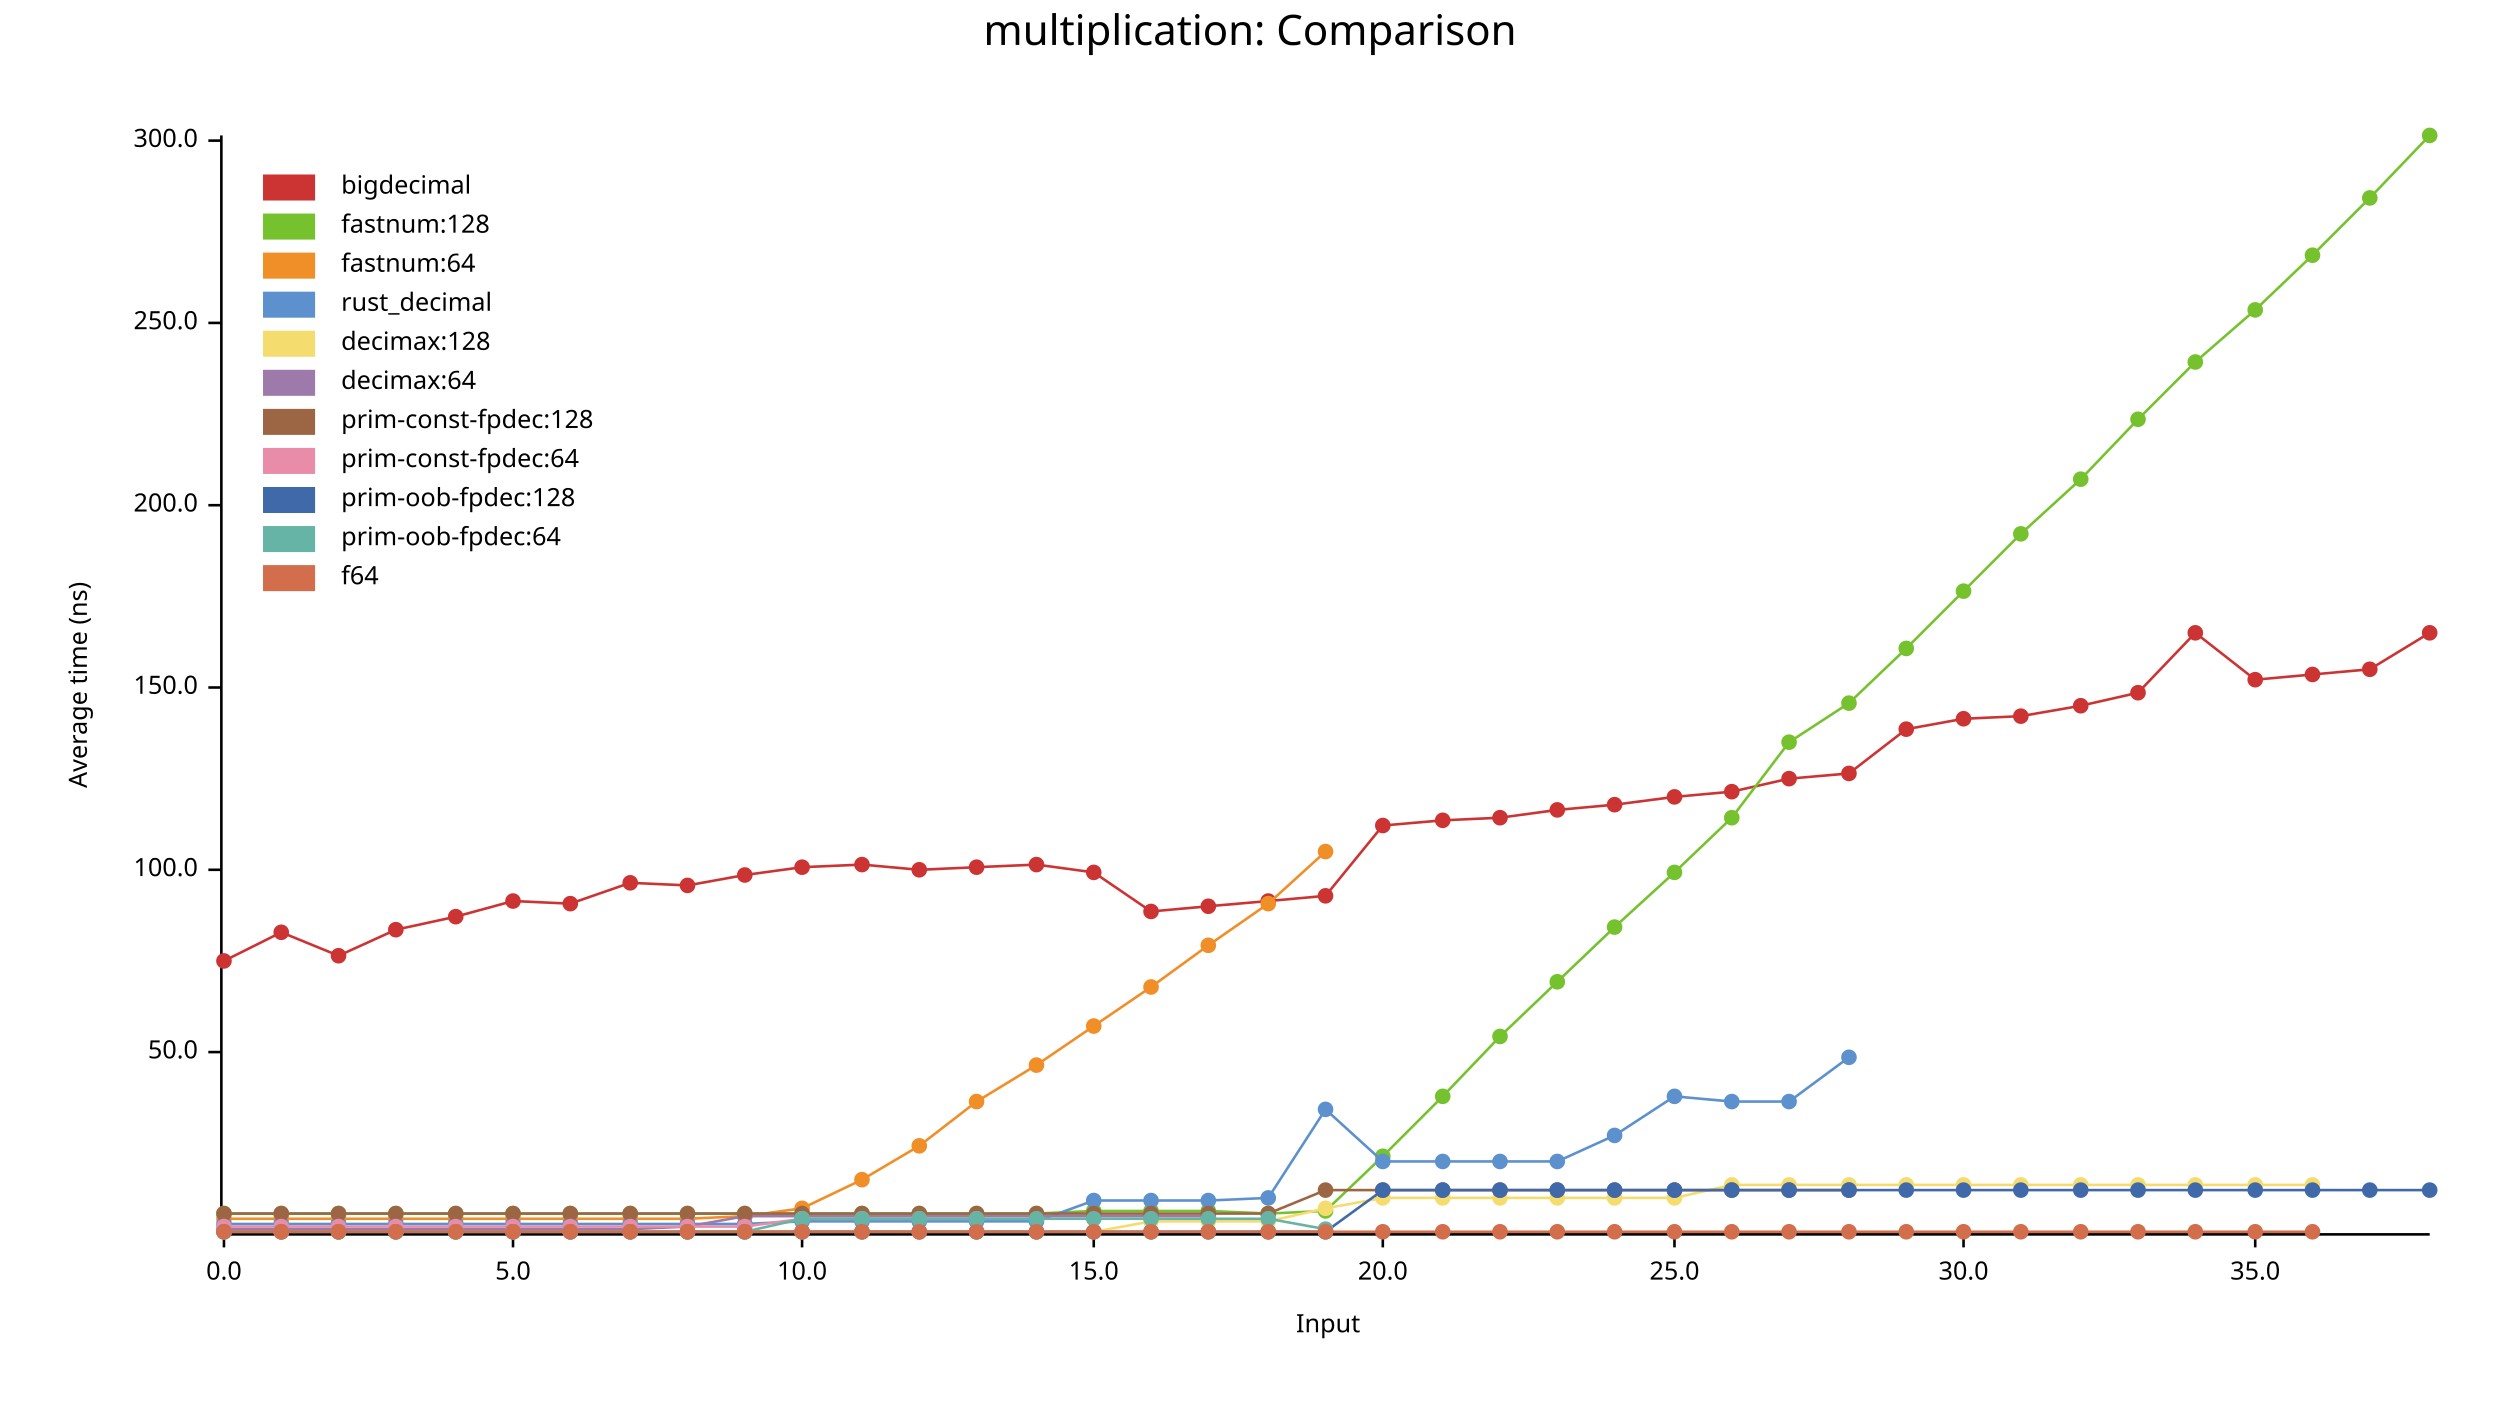
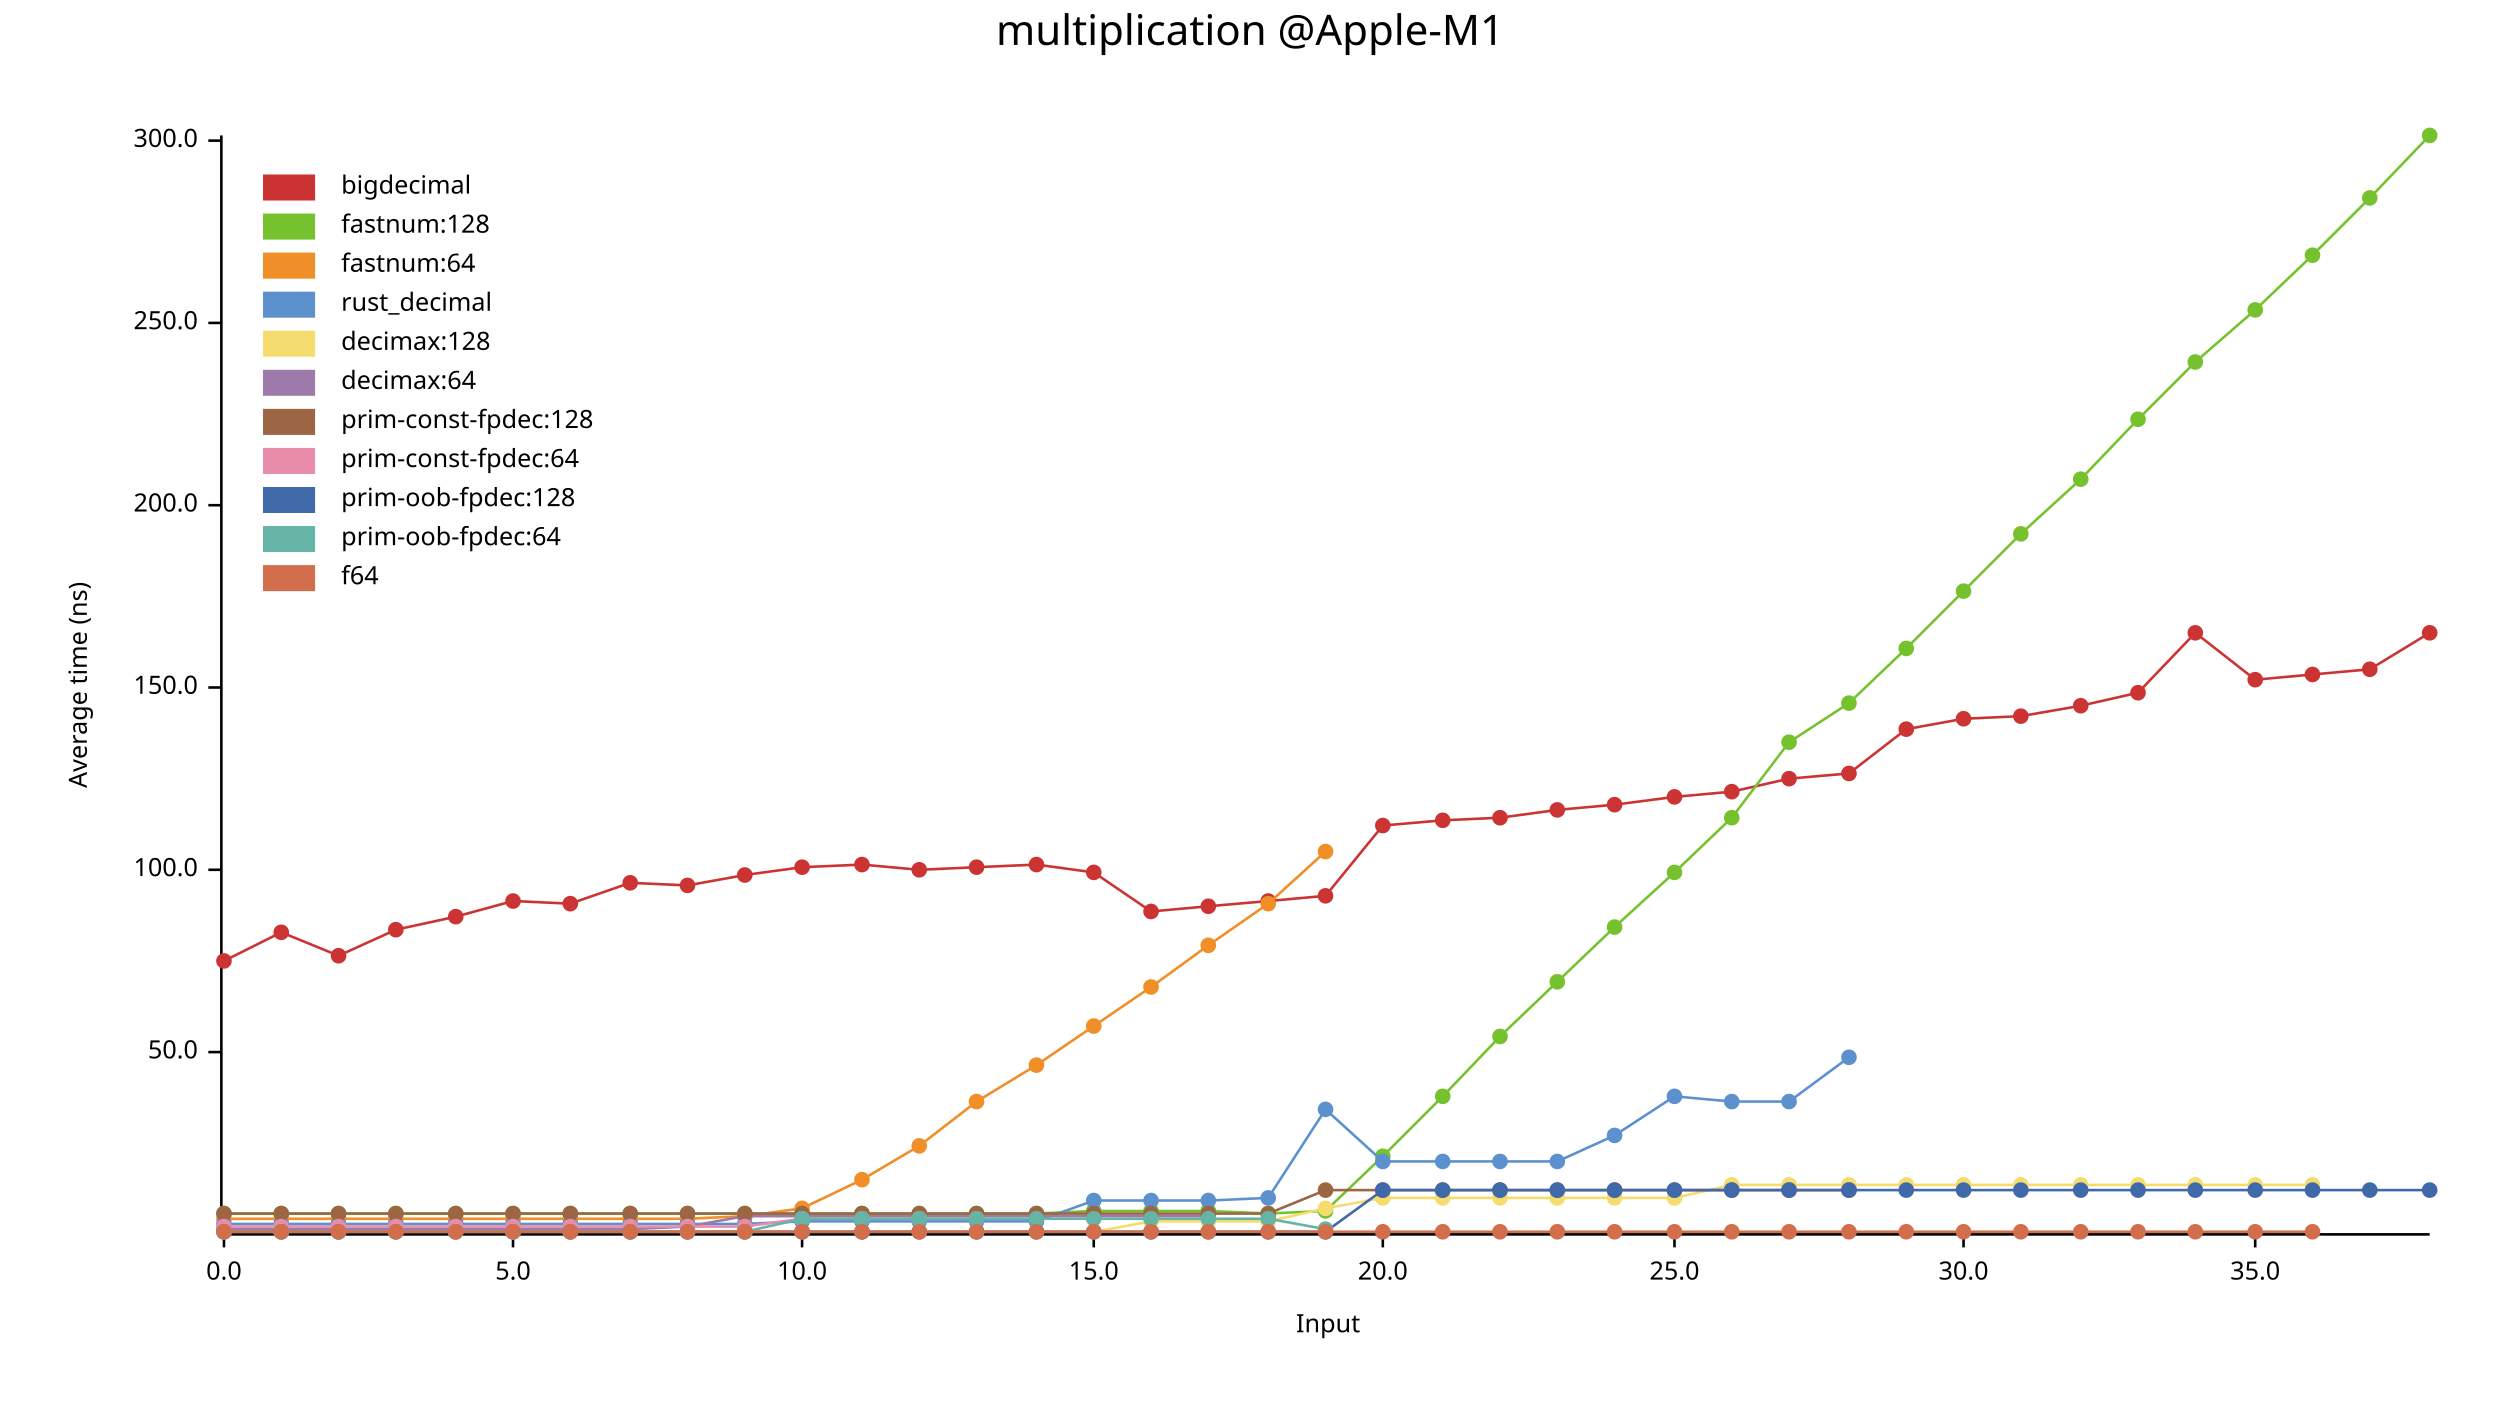
<svg xmlns="http://www.w3.org/2000/svg" width="960" height="540" viewBox="0 0 960 540">
  <text x="480" y="5" dy="0.76em" text-anchor="middle" font-family="sans-serif" font-size="16.129" opacity="1" fill="#000000">
- multiplication: Comparison
+ multiplication @Apple-M1
</text>
  <text x="26" y="263" dy="0.76em" text-anchor="middle" font-family="sans-serif" font-size="9.677" opacity="1" fill="#000000" transform="rotate(270, 26, 263)">
Average time (ns)
</text>
  <text x="510" y="514" dy="-0.5ex" text-anchor="middle" font-family="sans-serif" font-size="9.677" opacity="1" fill="#000000">
Input
</text>
  <polyline fill="none" opacity="1" stroke="#000000" stroke-width="1" points="85,52 85,473 " />
  <text x="76" y="404" dy="0.5ex" text-anchor="end" font-family="sans-serif" font-size="9.677" opacity="1" fill="#000000">
50.0
</text>
  <polyline fill="none" opacity="1" stroke="#000000" stroke-width="1" points="80,404 85,404 " />
  <text x="76" y="334" dy="0.5ex" text-anchor="end" font-family="sans-serif" font-size="9.677" opacity="1" fill="#000000">
100.0
</text>
  <polyline fill="none" opacity="1" stroke="#000000" stroke-width="1" points="80,334 85,334 " />
  <text x="76" y="264" dy="0.5ex" text-anchor="end" font-family="sans-serif" font-size="9.677" opacity="1" fill="#000000">
150.0
</text>
  <polyline fill="none" opacity="1" stroke="#000000" stroke-width="1" points="80,264 85,264 " />
  <text x="76" y="194" dy="0.5ex" text-anchor="end" font-family="sans-serif" font-size="9.677" opacity="1" fill="#000000">
200.0
</text>
  <polyline fill="none" opacity="1" stroke="#000000" stroke-width="1" points="80,194 85,194 " />
  <text x="76" y="124" dy="0.5ex" text-anchor="end" font-family="sans-serif" font-size="9.677" opacity="1" fill="#000000">
250.0
</text>
  <polyline fill="none" opacity="1" stroke="#000000" stroke-width="1" points="80,124 85,124 " />
  <text x="76" y="54" dy="0.5ex" text-anchor="end" font-family="sans-serif" font-size="9.677" opacity="1" fill="#000000">
300.0
</text>
  <polyline fill="none" opacity="1" stroke="#000000" stroke-width="1" points="80,54 85,54 " />
  <polyline fill="none" opacity="1" stroke="#000000" stroke-width="1" points="86,474 933,474 " />
  <text x="86" y="484" dy="0.76em" text-anchor="middle" font-family="sans-serif" font-size="9.677" opacity="1" fill="#000000">
0.0
</text>
  <polyline fill="none" opacity="1" stroke="#000000" stroke-width="1" points="86,474 86,479 " />
  <text x="197" y="484" dy="0.76em" text-anchor="middle" font-family="sans-serif" font-size="9.677" opacity="1" fill="#000000">
5.0
</text>
  <polyline fill="none" opacity="1" stroke="#000000" stroke-width="1" points="197,474 197,479 " />
  <text x="308" y="484" dy="0.76em" text-anchor="middle" font-family="sans-serif" font-size="9.677" opacity="1" fill="#000000">
10.0
</text>
  <polyline fill="none" opacity="1" stroke="#000000" stroke-width="1" points="308,474 308,479 " />
  <text x="420" y="484" dy="0.76em" text-anchor="middle" font-family="sans-serif" font-size="9.677" opacity="1" fill="#000000">
15.0
</text>
  <polyline fill="none" opacity="1" stroke="#000000" stroke-width="1" points="420,474 420,479 " />
  <text x="531" y="484" dy="0.76em" text-anchor="middle" font-family="sans-serif" font-size="9.677" opacity="1" fill="#000000">
20.0
</text>
  <polyline fill="none" opacity="1" stroke="#000000" stroke-width="1" points="531,474 531,479 " />
  <text x="643" y="484" dy="0.76em" text-anchor="middle" font-family="sans-serif" font-size="9.677" opacity="1" fill="#000000">
25.0
</text>
  <polyline fill="none" opacity="1" stroke="#000000" stroke-width="1" points="643,474 643,479 " />
  <text x="754" y="484" dy="0.76em" text-anchor="middle" font-family="sans-serif" font-size="9.677" opacity="1" fill="#000000">
30.0
</text>
  <polyline fill="none" opacity="1" stroke="#000000" stroke-width="1" points="754,474 754,479 " />
  <text x="866" y="484" dy="0.76em" text-anchor="middle" font-family="sans-serif" font-size="9.677" opacity="1" fill="#000000">
35.0
</text>
  <polyline fill="none" opacity="1" stroke="#000000" stroke-width="1" points="866,474 866,479 " />
  <circle cx="86" cy="369" r="3" opacity="1" fill="#CC3434" stroke="none" stroke-width="1" />
  <circle cx="108" cy="358" r="3" opacity="1" fill="#CC3434" stroke="none" stroke-width="1" />
  <circle cx="130" cy="367" r="3" opacity="1" fill="#CC3434" stroke="none" stroke-width="1" />
  <circle cx="152" cy="357" r="3" opacity="1" fill="#CC3434" stroke="none" stroke-width="1" />
  <circle cx="175" cy="352" r="3" opacity="1" fill="#CC3434" stroke="none" stroke-width="1" />
  <circle cx="197" cy="346" r="3" opacity="1" fill="#CC3434" stroke="none" stroke-width="1" />
  <circle cx="219" cy="347" r="3" opacity="1" fill="#CC3434" stroke="none" stroke-width="1" />
  <circle cx="242" cy="339" r="3" opacity="1" fill="#CC3434" stroke="none" stroke-width="1" />
  <circle cx="264" cy="340" r="3" opacity="1" fill="#CC3434" stroke="none" stroke-width="1" />
  <circle cx="286" cy="336" r="3" opacity="1" fill="#CC3434" stroke="none" stroke-width="1" />
  <circle cx="308" cy="333" r="3" opacity="1" fill="#CC3434" stroke="none" stroke-width="1" />
  <circle cx="331" cy="332" r="3" opacity="1" fill="#CC3434" stroke="none" stroke-width="1" />
  <circle cx="353" cy="334" r="3" opacity="1" fill="#CC3434" stroke="none" stroke-width="1" />
  <circle cx="375" cy="333" r="3" opacity="1" fill="#CC3434" stroke="none" stroke-width="1" />
  <circle cx="398" cy="332" r="3" opacity="1" fill="#CC3434" stroke="none" stroke-width="1" />
  <circle cx="420" cy="335" r="3" opacity="1" fill="#CC3434" stroke="none" stroke-width="1" />
  <circle cx="442" cy="350" r="3" opacity="1" fill="#CC3434" stroke="none" stroke-width="1" />
  <circle cx="464" cy="348" r="3" opacity="1" fill="#CC3434" stroke="none" stroke-width="1" />
  <circle cx="487" cy="346" r="3" opacity="1" fill="#CC3434" stroke="none" stroke-width="1" />
  <circle cx="509" cy="344" r="3" opacity="1" fill="#CC3434" stroke="none" stroke-width="1" />
  <circle cx="531" cy="317" r="3" opacity="1" fill="#CC3434" stroke="none" stroke-width="1" />
  <circle cx="554" cy="315" r="3" opacity="1" fill="#CC3434" stroke="none" stroke-width="1" />
  <circle cx="576" cy="314" r="3" opacity="1" fill="#CC3434" stroke="none" stroke-width="1" />
  <circle cx="598" cy="311" r="3" opacity="1" fill="#CC3434" stroke="none" stroke-width="1" />
  <circle cx="620" cy="309" r="3" opacity="1" fill="#CC3434" stroke="none" stroke-width="1" />
  <circle cx="643" cy="306" r="3" opacity="1" fill="#CC3434" stroke="none" stroke-width="1" />
  <circle cx="665" cy="304" r="3" opacity="1" fill="#CC3434" stroke="none" stroke-width="1" />
  <circle cx="687" cy="299" r="3" opacity="1" fill="#CC3434" stroke="none" stroke-width="1" />
  <circle cx="710" cy="297" r="3" opacity="1" fill="#CC3434" stroke="none" stroke-width="1" />
  <circle cx="732" cy="280" r="3" opacity="1" fill="#CC3434" stroke="none" stroke-width="1" />
  <circle cx="754" cy="276" r="3" opacity="1" fill="#CC3434" stroke="none" stroke-width="1" />
  <circle cx="776" cy="275" r="3" opacity="1" fill="#CC3434" stroke="none" stroke-width="1" />
  <circle cx="799" cy="271" r="3" opacity="1" fill="#CC3434" stroke="none" stroke-width="1" />
  <circle cx="821" cy="266" r="3" opacity="1" fill="#CC3434" stroke="none" stroke-width="1" />
  <circle cx="843" cy="243" r="3" opacity="1" fill="#CC3434" stroke="none" stroke-width="1" />
  <circle cx="866" cy="261" r="3" opacity="1" fill="#CC3434" stroke="none" stroke-width="1" />
  <circle cx="888" cy="259" r="3" opacity="1" fill="#CC3434" stroke="none" stroke-width="1" />
  <circle cx="910" cy="257" r="3" opacity="1" fill="#CC3434" stroke="none" stroke-width="1" />
  <circle cx="933" cy="243" r="3" opacity="1" fill="#CC3434" stroke="none" stroke-width="1" />
  <polyline fill="none" opacity="1" stroke="#CC3434" stroke-width="1" points="86,369 108,358 130,367 152,357 175,352 197,346 219,347 242,339 264,340 286,336 308,333 331,332 353,334 375,333 398,332 420,335 442,350 464,348 487,346 509,344 531,317 554,315 576,314 598,311 620,309 643,306 665,304 687,299 710,297 732,280 754,276 776,275 799,271 821,266 843,243 866,261 888,259 910,257 933,243 " />
  <circle cx="86" cy="466" r="3" opacity="1" fill="#76C22E" stroke="none" stroke-width="1" />
  <circle cx="108" cy="466" r="3" opacity="1" fill="#76C22E" stroke="none" stroke-width="1" />
  <circle cx="130" cy="466" r="3" opacity="1" fill="#76C22E" stroke="none" stroke-width="1" />
  <circle cx="152" cy="466" r="3" opacity="1" fill="#76C22E" stroke="none" stroke-width="1" />
  <circle cx="175" cy="466" r="3" opacity="1" fill="#76C22E" stroke="none" stroke-width="1" />
  <circle cx="197" cy="466" r="3" opacity="1" fill="#76C22E" stroke="none" stroke-width="1" />
  <circle cx="219" cy="466" r="3" opacity="1" fill="#76C22E" stroke="none" stroke-width="1" />
  <circle cx="242" cy="466" r="3" opacity="1" fill="#76C22E" stroke="none" stroke-width="1" />
  <circle cx="264" cy="466" r="3" opacity="1" fill="#76C22E" stroke="none" stroke-width="1" />
  <circle cx="286" cy="466" r="3" opacity="1" fill="#76C22E" stroke="none" stroke-width="1" />
  <circle cx="308" cy="466" r="3" opacity="1" fill="#76C22E" stroke="none" stroke-width="1" />
  <circle cx="331" cy="466" r="3" opacity="1" fill="#76C22E" stroke="none" stroke-width="1" />
  <circle cx="353" cy="466" r="3" opacity="1" fill="#76C22E" stroke="none" stroke-width="1" />
  <circle cx="375" cy="466" r="3" opacity="1" fill="#76C22E" stroke="none" stroke-width="1" />
  <circle cx="398" cy="466" r="3" opacity="1" fill="#76C22E" stroke="none" stroke-width="1" />
  <circle cx="420" cy="465" r="3" opacity="1" fill="#76C22E" stroke="none" stroke-width="1" />
  <circle cx="442" cy="465" r="3" opacity="1" fill="#76C22E" stroke="none" stroke-width="1" />
  <circle cx="464" cy="465" r="3" opacity="1" fill="#76C22E" stroke="none" stroke-width="1" />
  <circle cx="487" cy="466" r="3" opacity="1" fill="#76C22E" stroke="none" stroke-width="1" />
  <circle cx="509" cy="465" r="3" opacity="1" fill="#76C22E" stroke="none" stroke-width="1" />
  <circle cx="531" cy="444" r="3" opacity="1" fill="#76C22E" stroke="none" stroke-width="1" />
  <circle cx="554" cy="421" r="3" opacity="1" fill="#76C22E" stroke="none" stroke-width="1" />
  <circle cx="576" cy="398" r="3" opacity="1" fill="#76C22E" stroke="none" stroke-width="1" />
  <circle cx="598" cy="377" r="3" opacity="1" fill="#76C22E" stroke="none" stroke-width="1" />
  <circle cx="620" cy="356" r="3" opacity="1" fill="#76C22E" stroke="none" stroke-width="1" />
  <circle cx="643" cy="335" r="3" opacity="1" fill="#76C22E" stroke="none" stroke-width="1" />
  <circle cx="665" cy="314" r="3" opacity="1" fill="#76C22E" stroke="none" stroke-width="1" />
  <circle cx="687" cy="285" r="3" opacity="1" fill="#76C22E" stroke="none" stroke-width="1" />
  <circle cx="710" cy="270" r="3" opacity="1" fill="#76C22E" stroke="none" stroke-width="1" />
  <circle cx="732" cy="249" r="3" opacity="1" fill="#76C22E" stroke="none" stroke-width="1" />
  <circle cx="754" cy="227" r="3" opacity="1" fill="#76C22E" stroke="none" stroke-width="1" />
  <circle cx="776" cy="205" r="3" opacity="1" fill="#76C22E" stroke="none" stroke-width="1" />
  <circle cx="799" cy="184" r="3" opacity="1" fill="#76C22E" stroke="none" stroke-width="1" />
  <circle cx="821" cy="161" r="3" opacity="1" fill="#76C22E" stroke="none" stroke-width="1" />
  <circle cx="843" cy="139" r="3" opacity="1" fill="#76C22E" stroke="none" stroke-width="1" />
  <circle cx="866" cy="119" r="3" opacity="1" fill="#76C22E" stroke="none" stroke-width="1" />
  <circle cx="888" cy="98" r="3" opacity="1" fill="#76C22E" stroke="none" stroke-width="1" />
  <circle cx="910" cy="76" r="3" opacity="1" fill="#76C22E" stroke="none" stroke-width="1" />
  <circle cx="933" cy="52" r="3" opacity="1" fill="#76C22E" stroke="none" stroke-width="1" />
  <polyline fill="none" opacity="1" stroke="#76C22E" stroke-width="1" points="86,466 108,466 130,466 152,466 175,466 197,466 219,466 242,466 264,466 286,466 308,466 331,466 353,466 375,466 398,466 420,465 442,465 464,465 487,466 509,465 531,444 554,421 576,398 598,377 620,356 643,335 665,314 687,285 710,270 732,249 754,227 776,205 799,184 821,161 843,139 866,119 888,98 910,76 933,52 " />
  <circle cx="86" cy="468" r="3" opacity="1" fill="#F08E28" stroke="none" stroke-width="1" />
  <circle cx="108" cy="468" r="3" opacity="1" fill="#F08E28" stroke="none" stroke-width="1" />
  <circle cx="130" cy="468" r="3" opacity="1" fill="#F08E28" stroke="none" stroke-width="1" />
  <circle cx="152" cy="468" r="3" opacity="1" fill="#F08E28" stroke="none" stroke-width="1" />
  <circle cx="175" cy="468" r="3" opacity="1" fill="#F08E28" stroke="none" stroke-width="1" />
  <circle cx="197" cy="468" r="3" opacity="1" fill="#F08E28" stroke="none" stroke-width="1" />
  <circle cx="219" cy="468" r="3" opacity="1" fill="#F08E28" stroke="none" stroke-width="1" />
  <circle cx="242" cy="468" r="3" opacity="1" fill="#F08E28" stroke="none" stroke-width="1" />
  <circle cx="264" cy="468" r="3" opacity="1" fill="#F08E28" stroke="none" stroke-width="1" />
  <circle cx="286" cy="467" r="3" opacity="1" fill="#F08E28" stroke="none" stroke-width="1" />
  <circle cx="308" cy="464" r="3" opacity="1" fill="#F08E28" stroke="none" stroke-width="1" />
  <circle cx="331" cy="453" r="3" opacity="1" fill="#F08E28" stroke="none" stroke-width="1" />
  <circle cx="353" cy="440" r="3" opacity="1" fill="#F08E28" stroke="none" stroke-width="1" />
  <circle cx="375" cy="423" r="3" opacity="1" fill="#F08E28" stroke="none" stroke-width="1" />
  <circle cx="398" cy="409" r="3" opacity="1" fill="#F08E28" stroke="none" stroke-width="1" />
  <circle cx="420" cy="394" r="3" opacity="1" fill="#F08E28" stroke="none" stroke-width="1" />
  <circle cx="442" cy="379" r="3" opacity="1" fill="#F08E28" stroke="none" stroke-width="1" />
  <circle cx="464" cy="363" r="3" opacity="1" fill="#F08E28" stroke="none" stroke-width="1" />
  <circle cx="487" cy="347" r="3" opacity="1" fill="#F08E28" stroke="none" stroke-width="1" />
  <circle cx="509" cy="327" r="3" opacity="1" fill="#F08E28" stroke="none" stroke-width="1" />
  <polyline fill="none" opacity="1" stroke="#F08E28" stroke-width="1" points="86,468 108,468 130,468 152,468 175,468 197,468 219,468 242,468 264,468 286,467 308,464 331,453 353,440 375,423 398,409 420,394 442,379 464,363 487,347 509,327 " />
  <circle cx="86" cy="470" r="3" opacity="1" fill="#5C91CE" stroke="none" stroke-width="1" />
  <circle cx="108" cy="470" r="3" opacity="1" fill="#5C91CE" stroke="none" stroke-width="1" />
  <circle cx="130" cy="470" r="3" opacity="1" fill="#5C91CE" stroke="none" stroke-width="1" />
  <circle cx="152" cy="470" r="3" opacity="1" fill="#5C91CE" stroke="none" stroke-width="1" />
  <circle cx="175" cy="470" r="3" opacity="1" fill="#5C91CE" stroke="none" stroke-width="1" />
  <circle cx="197" cy="470" r="3" opacity="1" fill="#5C91CE" stroke="none" stroke-width="1" />
  <circle cx="219" cy="470" r="3" opacity="1" fill="#5C91CE" stroke="none" stroke-width="1" />
  <circle cx="242" cy="470" r="3" opacity="1" fill="#5C91CE" stroke="none" stroke-width="1" />
  <circle cx="264" cy="470" r="3" opacity="1" fill="#5C91CE" stroke="none" stroke-width="1" />
  <circle cx="286" cy="470" r="3" opacity="1" fill="#5C91CE" stroke="none" stroke-width="1" />
  <circle cx="308" cy="469" r="3" opacity="1" fill="#5C91CE" stroke="none" stroke-width="1" />
  <circle cx="331" cy="469" r="3" opacity="1" fill="#5C91CE" stroke="none" stroke-width="1" />
  <circle cx="353" cy="469" r="3" opacity="1" fill="#5C91CE" stroke="none" stroke-width="1" />
  <circle cx="375" cy="469" r="3" opacity="1" fill="#5C91CE" stroke="none" stroke-width="1" />
  <circle cx="398" cy="469" r="3" opacity="1" fill="#5C91CE" stroke="none" stroke-width="1" />
  <circle cx="420" cy="461" r="3" opacity="1" fill="#5C91CE" stroke="none" stroke-width="1" />
  <circle cx="442" cy="461" r="3" opacity="1" fill="#5C91CE" stroke="none" stroke-width="1" />
  <circle cx="464" cy="461" r="3" opacity="1" fill="#5C91CE" stroke="none" stroke-width="1" />
  <circle cx="487" cy="460" r="3" opacity="1" fill="#5C91CE" stroke="none" stroke-width="1" />
  <circle cx="509" cy="426" r="3" opacity="1" fill="#5C91CE" stroke="none" stroke-width="1" />
  <circle cx="531" cy="446" r="3" opacity="1" fill="#5C91CE" stroke="none" stroke-width="1" />
  <circle cx="554" cy="446" r="3" opacity="1" fill="#5C91CE" stroke="none" stroke-width="1" />
  <circle cx="576" cy="446" r="3" opacity="1" fill="#5C91CE" stroke="none" stroke-width="1" />
  <circle cx="598" cy="446" r="3" opacity="1" fill="#5C91CE" stroke="none" stroke-width="1" />
  <circle cx="620" cy="436" r="3" opacity="1" fill="#5C91CE" stroke="none" stroke-width="1" />
  <circle cx="643" cy="421" r="3" opacity="1" fill="#5C91CE" stroke="none" stroke-width="1" />
  <circle cx="665" cy="423" r="3" opacity="1" fill="#5C91CE" stroke="none" stroke-width="1" />
  <circle cx="687" cy="423" r="3" opacity="1" fill="#5C91CE" stroke="none" stroke-width="1" />
  <circle cx="710" cy="406" r="3" opacity="1" fill="#5C91CE" stroke="none" stroke-width="1" />
  <polyline fill="none" opacity="1" stroke="#5C91CE" stroke-width="1" points="86,470 108,470 130,470 152,470 175,470 197,470 219,470 242,470 264,470 286,470 308,469 331,469 353,469 375,469 398,469 420,461 442,461 464,461 487,460 509,426 531,446 554,446 576,446 598,446 620,436 643,421 665,423 687,423 710,406 " />
  <circle cx="86" cy="473" r="3" opacity="1" fill="#F5DC6E" stroke="none" stroke-width="1" />
  <circle cx="108" cy="473" r="3" opacity="1" fill="#F5DC6E" stroke="none" stroke-width="1" />
  <circle cx="130" cy="473" r="3" opacity="1" fill="#F5DC6E" stroke="none" stroke-width="1" />
  <circle cx="152" cy="473" r="3" opacity="1" fill="#F5DC6E" stroke="none" stroke-width="1" />
  <circle cx="175" cy="473" r="3" opacity="1" fill="#F5DC6E" stroke="none" stroke-width="1" />
  <circle cx="197" cy="473" r="3" opacity="1" fill="#F5DC6E" stroke="none" stroke-width="1" />
  <circle cx="219" cy="473" r="3" opacity="1" fill="#F5DC6E" stroke="none" stroke-width="1" />
  <circle cx="242" cy="473" r="3" opacity="1" fill="#F5DC6E" stroke="none" stroke-width="1" />
  <circle cx="264" cy="473" r="3" opacity="1" fill="#F5DC6E" stroke="none" stroke-width="1" />
  <circle cx="286" cy="473" r="3" opacity="1" fill="#F5DC6E" stroke="none" stroke-width="1" />
  <circle cx="308" cy="473" r="3" opacity="1" fill="#F5DC6E" stroke="none" stroke-width="1" />
  <circle cx="331" cy="473" r="3" opacity="1" fill="#F5DC6E" stroke="none" stroke-width="1" />
  <circle cx="353" cy="473" r="3" opacity="1" fill="#F5DC6E" stroke="none" stroke-width="1" />
  <circle cx="375" cy="473" r="3" opacity="1" fill="#F5DC6E" stroke="none" stroke-width="1" />
  <circle cx="398" cy="473" r="3" opacity="1" fill="#F5DC6E" stroke="none" stroke-width="1" />
  <circle cx="420" cy="473" r="3" opacity="1" fill="#F5DC6E" stroke="none" stroke-width="1" />
  <circle cx="442" cy="469" r="3" opacity="1" fill="#F5DC6E" stroke="none" stroke-width="1" />
  <circle cx="464" cy="469" r="3" opacity="1" fill="#F5DC6E" stroke="none" stroke-width="1" />
  <circle cx="487" cy="469" r="3" opacity="1" fill="#F5DC6E" stroke="none" stroke-width="1" />
  <circle cx="509" cy="464" r="3" opacity="1" fill="#F5DC6E" stroke="none" stroke-width="1" />
  <circle cx="531" cy="460" r="3" opacity="1" fill="#F5DC6E" stroke="none" stroke-width="1" />
  <circle cx="554" cy="460" r="3" opacity="1" fill="#F5DC6E" stroke="none" stroke-width="1" />
  <circle cx="576" cy="460" r="3" opacity="1" fill="#F5DC6E" stroke="none" stroke-width="1" />
  <circle cx="598" cy="460" r="3" opacity="1" fill="#F5DC6E" stroke="none" stroke-width="1" />
  <circle cx="620" cy="460" r="3" opacity="1" fill="#F5DC6E" stroke="none" stroke-width="1" />
  <circle cx="643" cy="460" r="3" opacity="1" fill="#F5DC6E" stroke="none" stroke-width="1" />
  <circle cx="665" cy="455" r="3" opacity="1" fill="#F5DC6E" stroke="none" stroke-width="1" />
  <circle cx="687" cy="455" r="3" opacity="1" fill="#F5DC6E" stroke="none" stroke-width="1" />
  <circle cx="710" cy="455" r="3" opacity="1" fill="#F5DC6E" stroke="none" stroke-width="1" />
  <circle cx="732" cy="455" r="3" opacity="1" fill="#F5DC6E" stroke="none" stroke-width="1" />
  <circle cx="754" cy="455" r="3" opacity="1" fill="#F5DC6E" stroke="none" stroke-width="1" />
  <circle cx="776" cy="455" r="3" opacity="1" fill="#F5DC6E" stroke="none" stroke-width="1" />
  <circle cx="799" cy="455" r="3" opacity="1" fill="#F5DC6E" stroke="none" stroke-width="1" />
  <circle cx="821" cy="455" r="3" opacity="1" fill="#F5DC6E" stroke="none" stroke-width="1" />
  <circle cx="843" cy="455" r="3" opacity="1" fill="#F5DC6E" stroke="none" stroke-width="1" />
  <circle cx="866" cy="455" r="3" opacity="1" fill="#F5DC6E" stroke="none" stroke-width="1" />
  <circle cx="888" cy="455" r="3" opacity="1" fill="#F5DC6E" stroke="none" stroke-width="1" />
  <polyline fill="none" opacity="1" stroke="#F5DC6E" stroke-width="1" points="86,473 108,473 130,473 152,473 175,473 197,473 219,473 242,473 264,473 286,473 308,473 331,473 353,473 375,473 398,473 420,473 442,469 464,469 487,469 509,464 531,460 554,460 576,460 598,460 620,460 643,460 665,455 687,455 710,455 732,455 754,455 776,455 799,455 821,455 843,455 866,455 888,455 " />
  <circle cx="86" cy="472" r="3" opacity="1" fill="#9E7AAA" stroke="none" stroke-width="1" />
  <circle cx="108" cy="472" r="3" opacity="1" fill="#9E7AAA" stroke="none" stroke-width="1" />
  <circle cx="130" cy="472" r="3" opacity="1" fill="#9E7AAA" stroke="none" stroke-width="1" />
  <circle cx="152" cy="472" r="3" opacity="1" fill="#9E7AAA" stroke="none" stroke-width="1" />
  <circle cx="175" cy="472" r="3" opacity="1" fill="#9E7AAA" stroke="none" stroke-width="1" />
  <circle cx="197" cy="472" r="3" opacity="1" fill="#9E7AAA" stroke="none" stroke-width="1" />
  <circle cx="219" cy="472" r="3" opacity="1" fill="#9E7AAA" stroke="none" stroke-width="1" />
  <circle cx="242" cy="472" r="3" opacity="1" fill="#9E7AAA" stroke="none" stroke-width="1" />
  <circle cx="264" cy="471" r="3" opacity="1" fill="#9E7AAA" stroke="none" stroke-width="1" />
  <circle cx="286" cy="467" r="3" opacity="1" fill="#9E7AAA" stroke="none" stroke-width="1" />
  <circle cx="308" cy="467" r="3" opacity="1" fill="#9E7AAA" stroke="none" stroke-width="1" />
  <circle cx="331" cy="467" r="3" opacity="1" fill="#9E7AAA" stroke="none" stroke-width="1" />
  <circle cx="353" cy="467" r="3" opacity="1" fill="#9E7AAA" stroke="none" stroke-width="1" />
  <circle cx="375" cy="467" r="3" opacity="1" fill="#9E7AAA" stroke="none" stroke-width="1" />
  <circle cx="398" cy="467" r="3" opacity="1" fill="#9E7AAA" stroke="none" stroke-width="1" />
  <circle cx="420" cy="467" r="3" opacity="1" fill="#9E7AAA" stroke="none" stroke-width="1" />
  <circle cx="442" cy="467" r="3" opacity="1" fill="#9E7AAA" stroke="none" stroke-width="1" />
  <circle cx="464" cy="467" r="3" opacity="1" fill="#9E7AAA" stroke="none" stroke-width="1" />
  <polyline fill="none" opacity="1" stroke="#9E7AAA" stroke-width="1" points="86,472 108,472 130,472 152,472 175,472 197,472 219,472 242,472 264,471 286,467 308,467 331,467 353,467 375,467 398,467 420,467 442,467 464,467 " />
  <circle cx="86" cy="466" r="3" opacity="1" fill="#9C6644" stroke="none" stroke-width="1" />
  <circle cx="108" cy="466" r="3" opacity="1" fill="#9C6644" stroke="none" stroke-width="1" />
  <circle cx="130" cy="466" r="3" opacity="1" fill="#9C6644" stroke="none" stroke-width="1" />
  <circle cx="152" cy="466" r="3" opacity="1" fill="#9C6644" stroke="none" stroke-width="1" />
  <circle cx="175" cy="466" r="3" opacity="1" fill="#9C6644" stroke="none" stroke-width="1" />
  <circle cx="197" cy="466" r="3" opacity="1" fill="#9C6644" stroke="none" stroke-width="1" />
  <circle cx="219" cy="466" r="3" opacity="1" fill="#9C6644" stroke="none" stroke-width="1" />
  <circle cx="242" cy="466" r="3" opacity="1" fill="#9C6644" stroke="none" stroke-width="1" />
  <circle cx="264" cy="466" r="3" opacity="1" fill="#9C6644" stroke="none" stroke-width="1" />
  <circle cx="286" cy="466" r="3" opacity="1" fill="#9C6644" stroke="none" stroke-width="1" />
  <circle cx="308" cy="466" r="3" opacity="1" fill="#9C6644" stroke="none" stroke-width="1" />
  <circle cx="331" cy="466" r="3" opacity="1" fill="#9C6644" stroke="none" stroke-width="1" />
  <circle cx="353" cy="466" r="3" opacity="1" fill="#9C6644" stroke="none" stroke-width="1" />
  <circle cx="375" cy="466" r="3" opacity="1" fill="#9C6644" stroke="none" stroke-width="1" />
  <circle cx="398" cy="466" r="3" opacity="1" fill="#9C6644" stroke="none" stroke-width="1" />
  <circle cx="420" cy="466" r="3" opacity="1" fill="#9C6644" stroke="none" stroke-width="1" />
  <circle cx="442" cy="466" r="3" opacity="1" fill="#9C6644" stroke="none" stroke-width="1" />
  <circle cx="464" cy="466" r="3" opacity="1" fill="#9C6644" stroke="none" stroke-width="1" />
  <circle cx="487" cy="466" r="3" opacity="1" fill="#9C6644" stroke="none" stroke-width="1" />
  <circle cx="509" cy="457" r="3" opacity="1" fill="#9C6644" stroke="none" stroke-width="1" />
  <circle cx="531" cy="457" r="3" opacity="1" fill="#9C6644" stroke="none" stroke-width="1" />
  <circle cx="554" cy="457" r="3" opacity="1" fill="#9C6644" stroke="none" stroke-width="1" />
  <circle cx="576" cy="457" r="3" opacity="1" fill="#9C6644" stroke="none" stroke-width="1" />
  <circle cx="598" cy="457" r="3" opacity="1" fill="#9C6644" stroke="none" stroke-width="1" />
  <circle cx="620" cy="457" r="3" opacity="1" fill="#9C6644" stroke="none" stroke-width="1" />
  <circle cx="643" cy="457" r="3" opacity="1" fill="#9C6644" stroke="none" stroke-width="1" />
  <circle cx="665" cy="457" r="3" opacity="1" fill="#9C6644" stroke="none" stroke-width="1" />
  <circle cx="687" cy="457" r="3" opacity="1" fill="#9C6644" stroke="none" stroke-width="1" />
  <circle cx="710" cy="457" r="3" opacity="1" fill="#9C6644" stroke="none" stroke-width="1" />
  <polyline fill="none" opacity="1" stroke="#9C6644" stroke-width="1" points="86,466 108,466 130,466 152,466 175,466 197,466 219,466 242,466 264,466 286,466 308,466 331,466 353,466 375,466 398,466 420,466 442,466 464,466 487,466 509,457 531,457 554,457 576,457 598,457 620,457 643,457 665,457 687,457 710,457 " />
  <circle cx="86" cy="471" r="3" opacity="1" fill="#E88CAA" stroke="none" stroke-width="1" />
  <circle cx="108" cy="471" r="3" opacity="1" fill="#E88CAA" stroke="none" stroke-width="1" />
  <circle cx="130" cy="471" r="3" opacity="1" fill="#E88CAA" stroke="none" stroke-width="1" />
  <circle cx="152" cy="471" r="3" opacity="1" fill="#E88CAA" stroke="none" stroke-width="1" />
  <circle cx="175" cy="471" r="3" opacity="1" fill="#E88CAA" stroke="none" stroke-width="1" />
  <circle cx="197" cy="471" r="3" opacity="1" fill="#E88CAA" stroke="none" stroke-width="1" />
  <circle cx="219" cy="471" r="3" opacity="1" fill="#E88CAA" stroke="none" stroke-width="1" />
  <circle cx="242" cy="471" r="3" opacity="1" fill="#E88CAA" stroke="none" stroke-width="1" />
  <circle cx="264" cy="471" r="3" opacity="1" fill="#E88CAA" stroke="none" stroke-width="1" />
  <circle cx="286" cy="471" r="3" opacity="1" fill="#E88CAA" stroke="none" stroke-width="1" />
  <circle cx="308" cy="468" r="3" opacity="1" fill="#E88CAA" stroke="none" stroke-width="1" />
  <circle cx="331" cy="468" r="3" opacity="1" fill="#E88CAA" stroke="none" stroke-width="1" />
  <circle cx="353" cy="468" r="3" opacity="1" fill="#E88CAA" stroke="none" stroke-width="1" />
  <circle cx="375" cy="468" r="3" opacity="1" fill="#E88CAA" stroke="none" stroke-width="1" />
  <polyline fill="none" opacity="1" stroke="#E88CAA" stroke-width="1" points="86,471 108,471 130,471 152,471 175,471 197,471 219,471 242,471 264,471 286,471 308,468 331,468 353,468 375,468 " />
  <circle cx="86" cy="473" r="3" opacity="1" fill="#4069AA" stroke="none" stroke-width="1" />
  <circle cx="108" cy="473" r="3" opacity="1" fill="#4069AA" stroke="none" stroke-width="1" />
  <circle cx="130" cy="473" r="3" opacity="1" fill="#4069AA" stroke="none" stroke-width="1" />
  <circle cx="152" cy="473" r="3" opacity="1" fill="#4069AA" stroke="none" stroke-width="1" />
  <circle cx="175" cy="473" r="3" opacity="1" fill="#4069AA" stroke="none" stroke-width="1" />
  <circle cx="197" cy="473" r="3" opacity="1" fill="#4069AA" stroke="none" stroke-width="1" />
  <circle cx="219" cy="473" r="3" opacity="1" fill="#4069AA" stroke="none" stroke-width="1" />
  <circle cx="242" cy="473" r="3" opacity="1" fill="#4069AA" stroke="none" stroke-width="1" />
  <circle cx="264" cy="473" r="3" opacity="1" fill="#4069AA" stroke="none" stroke-width="1" />
  <circle cx="286" cy="473" r="3" opacity="1" fill="#4069AA" stroke="none" stroke-width="1" />
  <circle cx="308" cy="473" r="3" opacity="1" fill="#4069AA" stroke="none" stroke-width="1" />
  <circle cx="331" cy="473" r="3" opacity="1" fill="#4069AA" stroke="none" stroke-width="1" />
  <circle cx="353" cy="473" r="3" opacity="1" fill="#4069AA" stroke="none" stroke-width="1" />
  <circle cx="375" cy="473" r="3" opacity="1" fill="#4069AA" stroke="none" stroke-width="1" />
  <circle cx="398" cy="473" r="3" opacity="1" fill="#4069AA" stroke="none" stroke-width="1" />
  <circle cx="420" cy="473" r="3" opacity="1" fill="#4069AA" stroke="none" stroke-width="1" />
  <circle cx="442" cy="473" r="3" opacity="1" fill="#4069AA" stroke="none" stroke-width="1" />
  <circle cx="464" cy="473" r="3" opacity="1" fill="#4069AA" stroke="none" stroke-width="1" />
  <circle cx="487" cy="473" r="3" opacity="1" fill="#4069AA" stroke="none" stroke-width="1" />
  <circle cx="509" cy="473" r="3" opacity="1" fill="#4069AA" stroke="none" stroke-width="1" />
  <circle cx="531" cy="457" r="3" opacity="1" fill="#4069AA" stroke="none" stroke-width="1" />
  <circle cx="554" cy="457" r="3" opacity="1" fill="#4069AA" stroke="none" stroke-width="1" />
  <circle cx="576" cy="457" r="3" opacity="1" fill="#4069AA" stroke="none" stroke-width="1" />
  <circle cx="598" cy="457" r="3" opacity="1" fill="#4069AA" stroke="none" stroke-width="1" />
  <circle cx="620" cy="457" r="3" opacity="1" fill="#4069AA" stroke="none" stroke-width="1" />
  <circle cx="643" cy="457" r="3" opacity="1" fill="#4069AA" stroke="none" stroke-width="1" />
  <circle cx="665" cy="457" r="3" opacity="1" fill="#4069AA" stroke="none" stroke-width="1" />
  <circle cx="687" cy="457" r="3" opacity="1" fill="#4069AA" stroke="none" stroke-width="1" />
  <circle cx="710" cy="457" r="3" opacity="1" fill="#4069AA" stroke="none" stroke-width="1" />
  <circle cx="732" cy="457" r="3" opacity="1" fill="#4069AA" stroke="none" stroke-width="1" />
  <circle cx="754" cy="457" r="3" opacity="1" fill="#4069AA" stroke="none" stroke-width="1" />
  <circle cx="776" cy="457" r="3" opacity="1" fill="#4069AA" stroke="none" stroke-width="1" />
  <circle cx="799" cy="457" r="3" opacity="1" fill="#4069AA" stroke="none" stroke-width="1" />
  <circle cx="821" cy="457" r="3" opacity="1" fill="#4069AA" stroke="none" stroke-width="1" />
  <circle cx="843" cy="457" r="3" opacity="1" fill="#4069AA" stroke="none" stroke-width="1" />
  <circle cx="866" cy="457" r="3" opacity="1" fill="#4069AA" stroke="none" stroke-width="1" />
  <circle cx="888" cy="457" r="3" opacity="1" fill="#4069AA" stroke="none" stroke-width="1" />
  <circle cx="910" cy="457" r="3" opacity="1" fill="#4069AA" stroke="none" stroke-width="1" />
  <circle cx="933" cy="457" r="3" opacity="1" fill="#4069AA" stroke="none" stroke-width="1" />
  <polyline fill="none" opacity="1" stroke="#4069AA" stroke-width="1" points="86,473 108,473 130,473 152,473 175,473 197,473 219,473 242,473 264,473 286,473 308,473 331,473 353,473 375,473 398,473 420,473 442,473 464,473 487,473 509,473 531,457 554,457 576,457 598,457 620,457 643,457 665,457 687,457 710,457 732,457 754,457 776,457 799,457 821,457 843,457 866,457 888,457 910,457 933,457 " />
  <circle cx="86" cy="473" r="3" opacity="1" fill="#66B4A5" stroke="none" stroke-width="1" />
  <circle cx="108" cy="473" r="3" opacity="1" fill="#66B4A5" stroke="none" stroke-width="1" />
  <circle cx="130" cy="473" r="3" opacity="1" fill="#66B4A5" stroke="none" stroke-width="1" />
  <circle cx="152" cy="473" r="3" opacity="1" fill="#66B4A5" stroke="none" stroke-width="1" />
  <circle cx="175" cy="473" r="3" opacity="1" fill="#66B4A5" stroke="none" stroke-width="1" />
  <circle cx="197" cy="473" r="3" opacity="1" fill="#66B4A5" stroke="none" stroke-width="1" />
  <circle cx="219" cy="473" r="3" opacity="1" fill="#66B4A5" stroke="none" stroke-width="1" />
  <circle cx="242" cy="473" r="3" opacity="1" fill="#66B4A5" stroke="none" stroke-width="1" />
  <circle cx="264" cy="473" r="3" opacity="1" fill="#66B4A5" stroke="none" stroke-width="1" />
  <circle cx="286" cy="473" r="3" opacity="1" fill="#66B4A5" stroke="none" stroke-width="1" />
  <circle cx="308" cy="468" r="3" opacity="1" fill="#66B4A5" stroke="none" stroke-width="1" />
  <circle cx="331" cy="468" r="3" opacity="1" fill="#66B4A5" stroke="none" stroke-width="1" />
  <circle cx="353" cy="468" r="3" opacity="1" fill="#66B4A5" stroke="none" stroke-width="1" />
  <circle cx="375" cy="468" r="3" opacity="1" fill="#66B4A5" stroke="none" stroke-width="1" />
  <circle cx="398" cy="468" r="3" opacity="1" fill="#66B4A5" stroke="none" stroke-width="1" />
  <circle cx="420" cy="468" r="3" opacity="1" fill="#66B4A5" stroke="none" stroke-width="1" />
  <circle cx="442" cy="468" r="3" opacity="1" fill="#66B4A5" stroke="none" stroke-width="1" />
  <circle cx="464" cy="468" r="3" opacity="1" fill="#66B4A5" stroke="none" stroke-width="1" />
  <circle cx="487" cy="468" r="3" opacity="1" fill="#66B4A5" stroke="none" stroke-width="1" />
  <circle cx="509" cy="472" r="3" opacity="1" fill="#66B4A5" stroke="none" stroke-width="1" />
  <polyline fill="none" opacity="1" stroke="#66B4A5" stroke-width="1" points="86,473 108,473 130,473 152,473 175,473 197,473 219,473 242,473 264,473 286,473 308,468 331,468 353,468 375,468 398,468 420,468 442,468 464,468 487,468 509,472 " />
  <circle cx="86" cy="473" r="3" opacity="1" fill="#D26E4B" stroke="none" stroke-width="1" />
  <circle cx="108" cy="473" r="3" opacity="1" fill="#D26E4B" stroke="none" stroke-width="1" />
  <circle cx="130" cy="473" r="3" opacity="1" fill="#D26E4B" stroke="none" stroke-width="1" />
  <circle cx="152" cy="473" r="3" opacity="1" fill="#D26E4B" stroke="none" stroke-width="1" />
  <circle cx="175" cy="473" r="3" opacity="1" fill="#D26E4B" stroke="none" stroke-width="1" />
  <circle cx="197" cy="473" r="3" opacity="1" fill="#D26E4B" stroke="none" stroke-width="1" />
  <circle cx="219" cy="473" r="3" opacity="1" fill="#D26E4B" stroke="none" stroke-width="1" />
  <circle cx="242" cy="473" r="3" opacity="1" fill="#D26E4B" stroke="none" stroke-width="1" />
  <circle cx="264" cy="473" r="3" opacity="1" fill="#D26E4B" stroke="none" stroke-width="1" />
  <circle cx="286" cy="473" r="3" opacity="1" fill="#D26E4B" stroke="none" stroke-width="1" />
  <circle cx="308" cy="473" r="3" opacity="1" fill="#D26E4B" stroke="none" stroke-width="1" />
  <circle cx="331" cy="473" r="3" opacity="1" fill="#D26E4B" stroke="none" stroke-width="1" />
  <circle cx="353" cy="473" r="3" opacity="1" fill="#D26E4B" stroke="none" stroke-width="1" />
  <circle cx="375" cy="473" r="3" opacity="1" fill="#D26E4B" stroke="none" stroke-width="1" />
  <circle cx="398" cy="473" r="3" opacity="1" fill="#D26E4B" stroke="none" stroke-width="1" />
  <circle cx="420" cy="473" r="3" opacity="1" fill="#D26E4B" stroke="none" stroke-width="1" />
  <circle cx="442" cy="473" r="3" opacity="1" fill="#D26E4B" stroke="none" stroke-width="1" />
  <circle cx="464" cy="473" r="3" opacity="1" fill="#D26E4B" stroke="none" stroke-width="1" />
  <circle cx="487" cy="473" r="3" opacity="1" fill="#D26E4B" stroke="none" stroke-width="1" />
  <circle cx="509" cy="473" r="3" opacity="1" fill="#D26E4B" stroke="none" stroke-width="1" />
  <circle cx="531" cy="473" r="3" opacity="1" fill="#D26E4B" stroke="none" stroke-width="1" />
  <circle cx="554" cy="473" r="3" opacity="1" fill="#D26E4B" stroke="none" stroke-width="1" />
  <circle cx="576" cy="473" r="3" opacity="1" fill="#D26E4B" stroke="none" stroke-width="1" />
  <circle cx="598" cy="473" r="3" opacity="1" fill="#D26E4B" stroke="none" stroke-width="1" />
  <circle cx="620" cy="473" r="3" opacity="1" fill="#D26E4B" stroke="none" stroke-width="1" />
  <circle cx="643" cy="473" r="3" opacity="1" fill="#D26E4B" stroke="none" stroke-width="1" />
  <circle cx="665" cy="473" r="3" opacity="1" fill="#D26E4B" stroke="none" stroke-width="1" />
  <circle cx="687" cy="473" r="3" opacity="1" fill="#D26E4B" stroke="none" stroke-width="1" />
  <circle cx="710" cy="473" r="3" opacity="1" fill="#D26E4B" stroke="none" stroke-width="1" />
  <circle cx="732" cy="473" r="3" opacity="1" fill="#D26E4B" stroke="none" stroke-width="1" />
  <circle cx="754" cy="473" r="3" opacity="1" fill="#D26E4B" stroke="none" stroke-width="1" />
  <circle cx="776" cy="473" r="3" opacity="1" fill="#D26E4B" stroke="none" stroke-width="1" />
  <circle cx="799" cy="473" r="3" opacity="1" fill="#D26E4B" stroke="none" stroke-width="1" />
  <circle cx="821" cy="473" r="3" opacity="1" fill="#D26E4B" stroke="none" stroke-width="1" />
  <circle cx="843" cy="473" r="3" opacity="1" fill="#D26E4B" stroke="none" stroke-width="1" />
  <circle cx="866" cy="473" r="3" opacity="1" fill="#D26E4B" stroke="none" stroke-width="1" />
  <circle cx="888" cy="473" r="3" opacity="1" fill="#D26E4B" stroke="none" stroke-width="1" />
  <polyline fill="none" opacity="1" stroke="#D26E4B" stroke-width="1" points="86,473 108,473 130,473 152,473 175,473 197,473 219,473 242,473 264,473 286,473 308,473 331,473 353,473 375,473 398,473 420,473 442,473 464,473 487,473 509,473 531,473 554,473 576,473 598,473 620,473 643,473 665,473 687,473 710,473 732,473 754,473 776,473 799,473 821,473 843,473 866,473 888,473 " />
  <text x="131" y="67" dy="0.76em" text-anchor="start" font-family="sans-serif" font-size="9.677" opacity="1" fill="#000000">
bigdecimal
</text>
  <text x="131" y="82" dy="0.76em" text-anchor="start" font-family="sans-serif" font-size="9.677" opacity="1" fill="#000000">
fastnum:128
</text>
  <text x="131" y="97" dy="0.76em" text-anchor="start" font-family="sans-serif" font-size="9.677" opacity="1" fill="#000000">
fastnum:64
</text>
  <text x="131" y="112" dy="0.76em" text-anchor="start" font-family="sans-serif" font-size="9.677" opacity="1" fill="#000000">
rust_decimal
</text>
  <text x="131" y="127" dy="0.76em" text-anchor="start" font-family="sans-serif" font-size="9.677" opacity="1" fill="#000000">
decimax:128
</text>
  <text x="131" y="142" dy="0.76em" text-anchor="start" font-family="sans-serif" font-size="9.677" opacity="1" fill="#000000">
decimax:64
</text>
  <text x="131" y="157" dy="0.76em" text-anchor="start" font-family="sans-serif" font-size="9.677" opacity="1" fill="#000000">
prim-const-fpdec:128
</text>
  <text x="131" y="172" dy="0.76em" text-anchor="start" font-family="sans-serif" font-size="9.677" opacity="1" fill="#000000">
prim-const-fpdec:64
</text>
  <text x="131" y="187" dy="0.76em" text-anchor="start" font-family="sans-serif" font-size="9.677" opacity="1" fill="#000000">
prim-oob-fpdec:128
</text>
  <text x="131" y="202" dy="0.76em" text-anchor="start" font-family="sans-serif" font-size="9.677" opacity="1" fill="#000000">
prim-oob-fpdec:64
</text>
  <text x="131" y="217" dy="0.76em" text-anchor="start" font-family="sans-serif" font-size="9.677" opacity="1" fill="#000000">
f64
</text>
  <rect x="101" y="67" width="20" height="10" opacity="1" fill="#CC3434" stroke="none" />
  <rect x="101" y="82" width="20" height="10" opacity="1" fill="#76C22E" stroke="none" />
  <rect x="101" y="97" width="20" height="10" opacity="1" fill="#F08E28" stroke="none" />
  <rect x="101" y="112" width="20" height="10" opacity="1" fill="#5C91CE" stroke="none" />
  <rect x="101" y="127" width="20" height="10" opacity="1" fill="#F5DC6E" stroke="none" />
  <rect x="101" y="142" width="20" height="10" opacity="1" fill="#9E7AAA" stroke="none" />
  <rect x="101" y="157" width="20" height="10" opacity="1" fill="#9C6644" stroke="none" />
  <rect x="101" y="172" width="20" height="10" opacity="1" fill="#E88CAA" stroke="none" />
  <rect x="101" y="187" width="20" height="10" opacity="1" fill="#4069AA" stroke="none" />
  <rect x="101" y="202" width="20" height="10" opacity="1" fill="#66B4A5" stroke="none" />
  <rect x="101" y="217" width="20" height="10" opacity="1" fill="#D26E4B" stroke="none" />
</svg>
